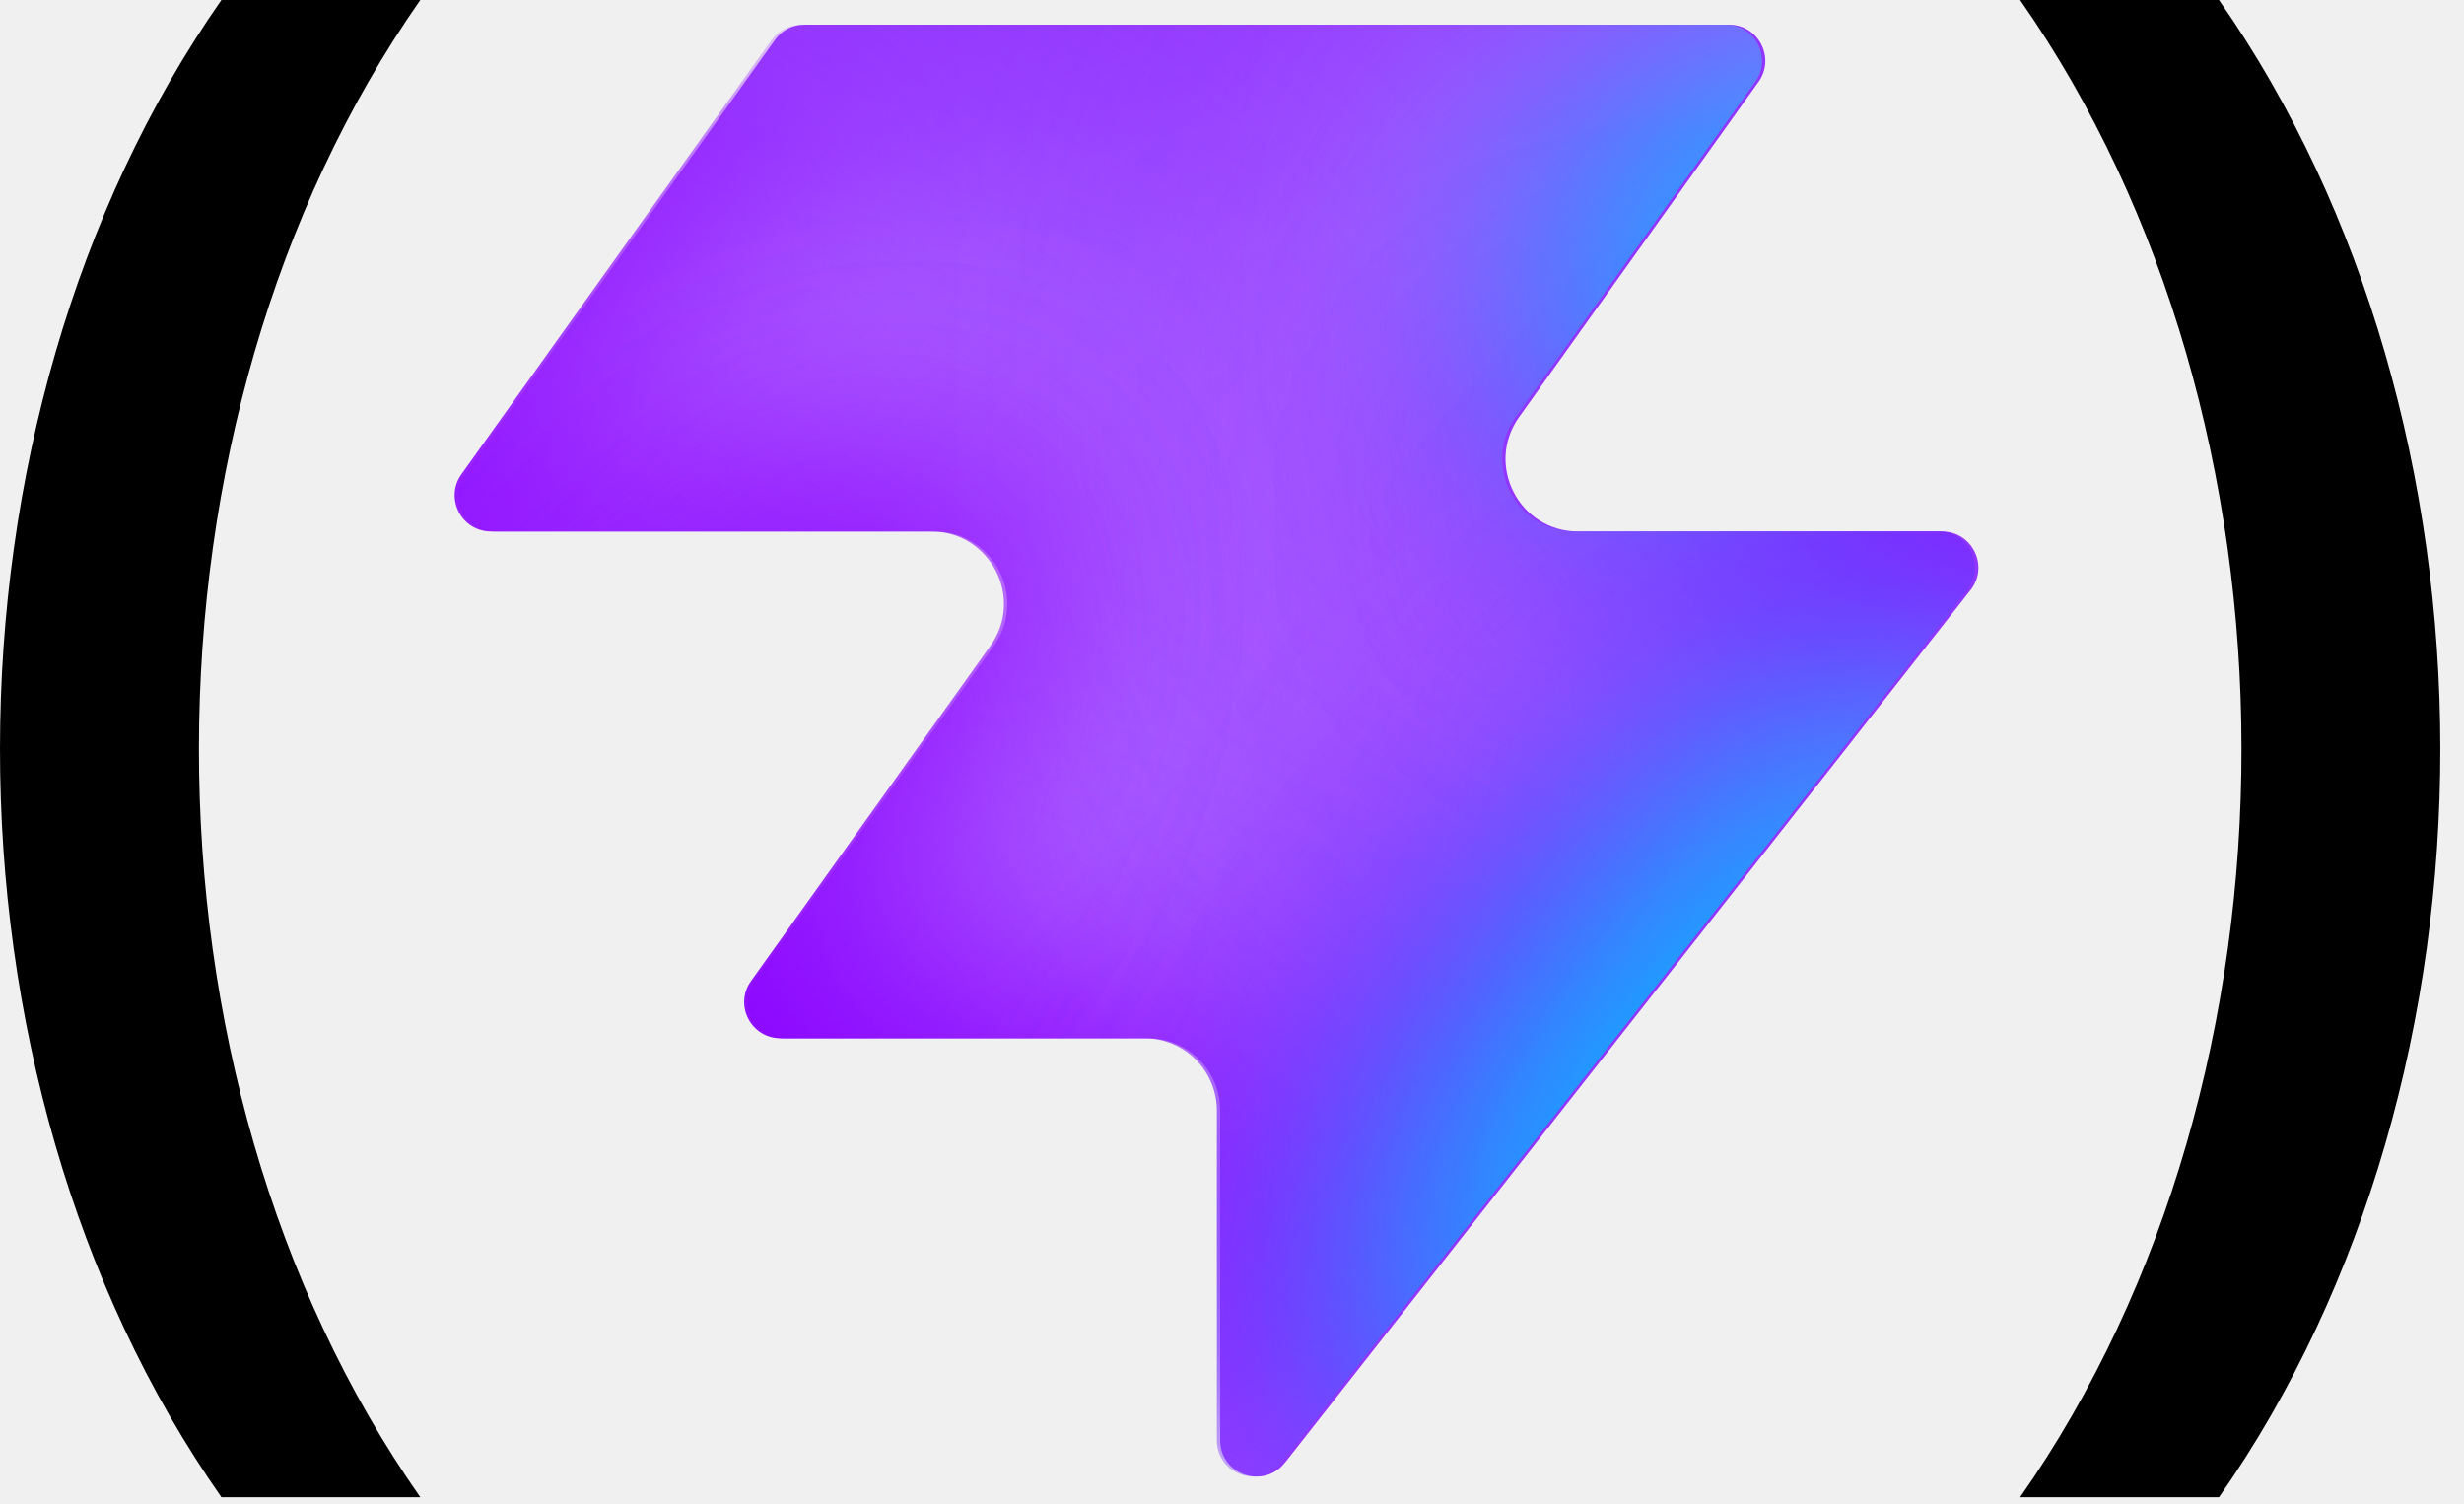
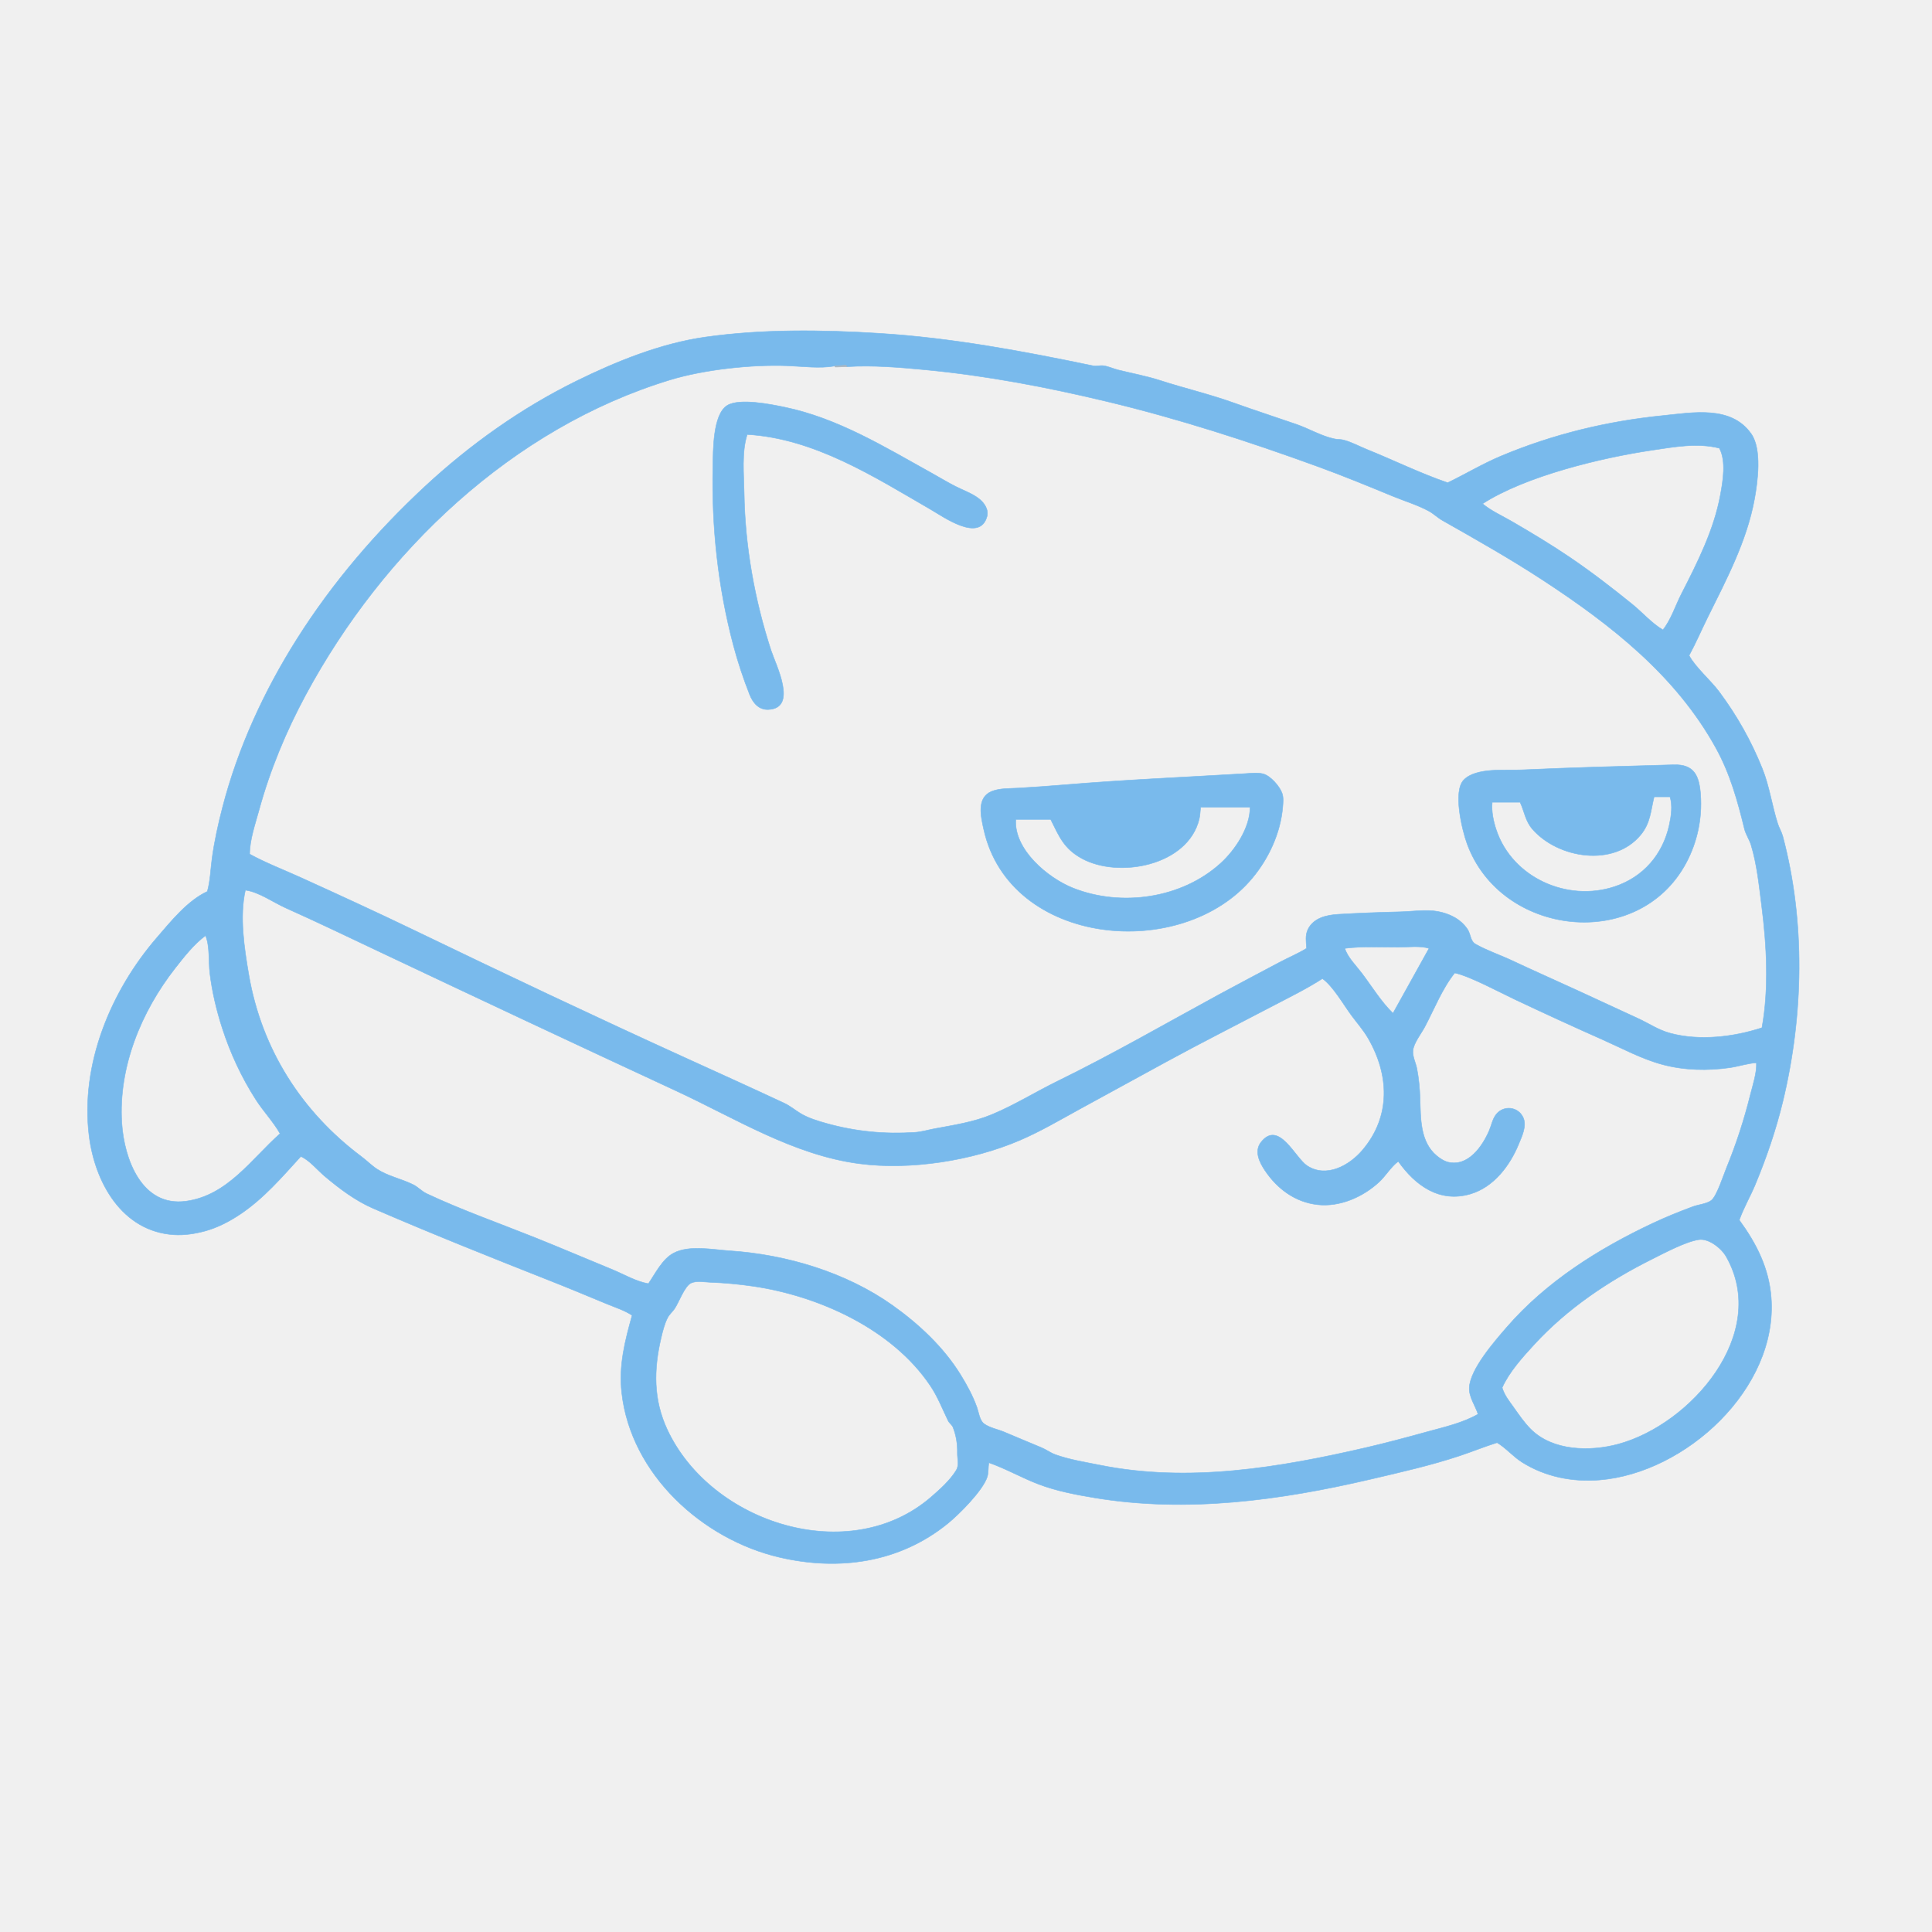
- <svg xmlns="http://www.w3.org/2000/svg" width="77" height="47" fill="none" aria-labelledby="vite-logo-title" viewBox="0 0 77 47">
-   <style>.parenthesis{fill:#000}@media (prefers-color-scheme:dark){.parenthesis{fill:#fff}}</style>
-   <path fill="#9135ff" d="M40.151 45.71c-.663.844-2.02.374-2.02-.699V34.708a2.26 2.26 0 0 0-2.262-2.262H24.493c-.92 0-1.457-1.04-.92-1.788l7.479-10.471c1.07-1.498 0-3.578-1.842-3.578H15.443c-.92 0-1.456-1.04-.92-1.788l9.696-13.576c.213-.297.556-.474.92-.474h28.894c.92 0 1.456 1.04.92 1.788l-7.48 10.472c-1.07 1.497 0 3.578 1.842 3.578h11.376c.944 0 1.474 1.087.89 1.83L40.153 45.712z" />
-   <mask id="a" width="48" height="47" x="14" y="0" maskUnits="userSpaceOnUse" style="mask-type:alpha">
-     <path fill="#000" d="M40.047 45.71c-.663.843-2.02.374-2.02-.699V34.708a2.26 2.26 0 0 0-2.262-2.262H24.389c-.92 0-1.457-1.04-.92-1.788l7.479-10.472c1.07-1.497 0-3.578-1.842-3.578H15.34c-.92 0-1.456-1.04-.92-1.788l9.696-13.575c.213-.297.556-.474.92-.474H53.93c.92 0 1.456 1.04.92 1.788L47.37 13.03c-1.07 1.498 0 3.578 1.842 3.578h11.376c.944 0 1.474 1.088.89 1.831L40.049 45.712z" />
-   </mask>
-   <g mask="url(#a)">
-     <g filter="url(#b)">
-       <ellipse cx="5.508" cy="14.704" fill="#eee6ff" rx="5.508" ry="14.704" transform="rotate(269.814 20.96 11.29)scale(-1 1)" />
-     </g>
-     <g filter="url(#c)">
-       <ellipse cx="10.399" cy="29.851" fill="#eee6ff" rx="10.399" ry="29.851" transform="rotate(89.814 -16.902 -8.275)scale(1 -1)" />
-     </g>
-     <g filter="url(#d)">
-       <ellipse cx="5.508" cy="30.487" fill="#8900ff" rx="5.508" ry="30.487" transform="rotate(89.814 -19.197 -7.127)scale(1 -1)" />
-     </g>
-     <g filter="url(#e)">
-       <ellipse cx="5.508" cy="30.599" fill="#8900ff" rx="5.508" ry="30.599" transform="rotate(89.814 -25.928 4.177)scale(1 -1)" />
-     </g>
-     <g filter="url(#f)">
-       <ellipse cx="5.508" cy="30.599" fill="#8900ff" rx="5.508" ry="30.599" transform="rotate(89.814 -25.738 5.52)scale(1 -1)" />
-     </g>
-     <g filter="url(#g)">
-       <ellipse cx="14.072" cy="22.078" fill="#eee6ff" rx="14.072" ry="22.078" transform="rotate(93.35 31.245 55.578)scale(-1 1)" />
-     </g>
-     <g filter="url(#h)">
-       <ellipse cx="3.47" cy="21.501" fill="#8900ff" rx="3.47" ry="21.501" transform="rotate(89.009 35.419 55.202)scale(-1 1)" />
-     </g>
-     <g filter="url(#i)">
-       <ellipse cx="3.47" cy="21.501" fill="#8900ff" rx="3.47" ry="21.501" transform="rotate(89.009 35.419 55.202)scale(-1 1)" />
-     </g>
-     <g filter="url(#j)">
-       <ellipse cx="14.592" cy="9.743" fill="#8900ff" rx="4.407" ry="29.108" transform="rotate(39.51 14.592 9.743)" />
-     </g>
-     <g filter="url(#k)">
-       <ellipse cx="61.728" cy="-5.321" fill="#8900ff" rx="4.407" ry="29.108" transform="rotate(37.892 61.728 -5.32)" />
-     </g>
-     <g filter="url(#l)">
-       <ellipse cx="55.618" cy="7.104" fill="#00c2ff" rx="5.971" ry="9.665" transform="rotate(37.892 55.618 7.104)" />
-     </g>
-     <g filter="url(#m)">
-       <ellipse cx="12.326" cy="39.103" fill="#8900ff" rx="4.407" ry="29.108" transform="rotate(37.892 12.326 39.103)" />
-     </g>
-     <g filter="url(#n)">
-       <ellipse cx="12.326" cy="39.103" fill="#8900ff" rx="4.407" ry="29.108" transform="rotate(37.892 12.326 39.103)" />
-     </g>
-     <g filter="url(#o)">
-       <ellipse cx="49.857" cy="30.678" fill="#8900ff" rx="4.407" ry="29.108" transform="rotate(37.892 49.857 30.678)" />
-     </g>
-     <g filter="url(#p)">
-       <ellipse cx="52.623" cy="33.171" fill="#00c2ff" rx="5.971" ry="15.297" transform="rotate(37.892 52.623 33.17)" />
-     </g>
-   </g>
-   <path d="M6.919 0c-9.198 13.166-9.252 33.575 0 46.789h6.215c-9.25-13.214-9.196-33.623 0-46.789zm62.424 0h-6.215c9.198 13.166 9.252 33.575 0 46.789h6.215c9.25-13.214 9.196-33.623 0-46.789" class="parenthesis" />
-   <defs>
-     <filter id="b" width="60.045" height="41.654" x="-5.564" y="16.92" color-interpolation-filters="sRGB" filterUnits="userSpaceOnUse">
-       <feFlood flood-opacity="0" result="BackgroundImageFix" />
-       <feBlend in="SourceGraphic" in2="BackgroundImageFix" result="shape" />
-       <feGaussianBlur result="effect1_foregroundBlur_2002_17286" stdDeviation="7.659" />
-     </filter>
-     <filter id="c" width="90.34" height="51.437" x="-40.407" y="-6.762" color-interpolation-filters="sRGB" filterUnits="userSpaceOnUse">
-       <feFlood flood-opacity="0" result="BackgroundImageFix" />
-       <feBlend in="SourceGraphic" in2="BackgroundImageFix" result="shape" />
-       <feGaussianBlur result="effect1_foregroundBlur_2002_17286" stdDeviation="7.659" />
-     </filter>
-     <filter id="d" width="79.355" height="29.4" x="-35.435" y="2.801" color-interpolation-filters="sRGB" filterUnits="userSpaceOnUse">
-       <feFlood flood-opacity="0" result="BackgroundImageFix" />
-       <feBlend in="SourceGraphic" in2="BackgroundImageFix" result="shape" />
-       <feGaussianBlur result="effect1_foregroundBlur_2002_17286" stdDeviation="4.596" />
-     </filter>
-     <filter id="e" width="79.579" height="29.4" x="-30.84" y="20.8" color-interpolation-filters="sRGB" filterUnits="userSpaceOnUse">
-       <feFlood flood-opacity="0" result="BackgroundImageFix" />
-       <feBlend in="SourceGraphic" in2="BackgroundImageFix" result="shape" />
-       <feGaussianBlur result="effect1_foregroundBlur_2002_17286" stdDeviation="4.596" />
-     </filter>
-     <filter id="f" width="79.579" height="29.4" x="-29.307" y="21.949" color-interpolation-filters="sRGB" filterUnits="userSpaceOnUse">
-       <feFlood flood-opacity="0" result="BackgroundImageFix" />
-       <feBlend in="SourceGraphic" in2="BackgroundImageFix" result="shape" />
-       <feGaussianBlur result="effect1_foregroundBlur_2002_17286" stdDeviation="4.596" />
-     </filter>
-     <filter id="g" width="74.749" height="58.852" x="29.961" y="-17.13" color-interpolation-filters="sRGB" filterUnits="userSpaceOnUse">
-       <feFlood flood-opacity="0" result="BackgroundImageFix" />
-       <feBlend in="SourceGraphic" in2="BackgroundImageFix" result="shape" />
-       <feGaussianBlur result="effect1_foregroundBlur_2002_17286" stdDeviation="7.659" />
-     </filter>
-     <filter id="h" width="61.377" height="25.362" x="37.754" y="3.055" color-interpolation-filters="sRGB" filterUnits="userSpaceOnUse">
-       <feFlood flood-opacity="0" result="BackgroundImageFix" />
-       <feBlend in="SourceGraphic" in2="BackgroundImageFix" result="shape" />
-       <feGaussianBlur result="effect1_foregroundBlur_2002_17286" stdDeviation="4.596" />
-     </filter>
-     <filter id="i" width="61.377" height="25.362" x="37.754" y="3.055" color-interpolation-filters="sRGB" filterUnits="userSpaceOnUse">
-       <feFlood flood-opacity="0" result="BackgroundImageFix" />
-       <feBlend in="SourceGraphic" in2="BackgroundImageFix" result="shape" />
-       <feGaussianBlur result="effect1_foregroundBlur_2002_17286" stdDeviation="4.596" />
-     </filter>
-     <filter id="j" width="56.045" height="63.649" x="-13.43" y="-22.082" color-interpolation-filters="sRGB" filterUnits="userSpaceOnUse">
-       <feFlood flood-opacity="0" result="BackgroundImageFix" />
-       <feBlend in="SourceGraphic" in2="BackgroundImageFix" result="shape" />
-       <feGaussianBlur result="effect1_foregroundBlur_2002_17286" stdDeviation="4.596" />
-     </filter>
-     <filter id="k" width="54.814" height="64.646" x="34.321" y="-37.644" color-interpolation-filters="sRGB" filterUnits="userSpaceOnUse">
-       <feFlood flood-opacity="0" result="BackgroundImageFix" />
-       <feBlend in="SourceGraphic" in2="BackgroundImageFix" result="shape" />
-       <feGaussianBlur result="effect1_foregroundBlur_2002_17286" stdDeviation="4.596" />
-     </filter>
-     <filter id="l" width="33.541" height="35.313" x="38.847" y="-10.552" color-interpolation-filters="sRGB" filterUnits="userSpaceOnUse">
-       <feFlood flood-opacity="0" result="BackgroundImageFix" />
-       <feBlend in="SourceGraphic" in2="BackgroundImageFix" result="shape" />
-       <feGaussianBlur result="effect1_foregroundBlur_2002_17286" stdDeviation="4.596" />
-     </filter>
-     <filter id="m" width="54.814" height="64.646" x="-15.081" y="6.78" color-interpolation-filters="sRGB" filterUnits="userSpaceOnUse">
-       <feFlood flood-opacity="0" result="BackgroundImageFix" />
-       <feBlend in="SourceGraphic" in2="BackgroundImageFix" result="shape" />
-       <feGaussianBlur result="effect1_foregroundBlur_2002_17286" stdDeviation="4.596" />
-     </filter>
-     <filter id="n" width="54.814" height="64.646" x="-15.081" y="6.78" color-interpolation-filters="sRGB" filterUnits="userSpaceOnUse">
-       <feFlood flood-opacity="0" result="BackgroundImageFix" />
-       <feBlend in="SourceGraphic" in2="BackgroundImageFix" result="shape" />
-       <feGaussianBlur result="effect1_foregroundBlur_2002_17286" stdDeviation="4.596" />
-     </filter>
-     <filter id="o" width="54.814" height="64.646" x="22.45" y="-1.645" color-interpolation-filters="sRGB" filterUnits="userSpaceOnUse">
-       <feFlood flood-opacity="0" result="BackgroundImageFix" />
-       <feBlend in="SourceGraphic" in2="BackgroundImageFix" result="shape" />
-       <feGaussianBlur result="effect1_foregroundBlur_2002_17286" stdDeviation="4.596" />
-     </filter>
-     <filter id="p" width="39.409" height="43.623" x="32.919" y="11.36" color-interpolation-filters="sRGB" filterUnits="userSpaceOnUse">
-       <feFlood flood-opacity="0" result="BackgroundImageFix" />
-       <feBlend in="SourceGraphic" in2="BackgroundImageFix" result="shape" />
-       <feGaussianBlur result="effect1_foregroundBlur_2002_17286" stdDeviation="4.596" />
-     </filter>
-   </defs>
+ <svg xmlns="http://www.w3.org/2000/svg" viewBox="0 0 976 976" width="976" height="976">
+   <path d="M731.33 243.86C740.41 239.47 749.06 234.25 758.39 230.34C784.51 219.4 811.76 212.79 839.89 209.96C855.1 208.43 874.54 204.66 884.69 219.19C890.1 226.93 887.98 243.14 886.34 252.04C882.4 273.54 872.13 292.75 862.54 312.16C859.43 318.46 856.65 324.95 853.29 331.13C856.45 337.09 864.2 343.69 868.51 349.49C877.46 361.5 884.71 374.38 890.28 388.29C893.92 397.37 895.12 406.9 898.08 416.12C898.79 418.33 900.03 420.26 900.63 422.54C912.11 465.69 911.1 513.03 900.69 556.25C897.22 570.65 892.4 584.73 886.72 598.4C884.22 604.43 880.79 610.21 878.65 616.35C887.31 628.25 893.63 640.57 894.76 655.57C898.23 701.44 851.53 744.19 807.99 747.65C794.33 748.74 780.61 746.04 768.96 738.71C764.38 735.83 760.84 731.51 756.29 728.79C749.98 730.76 743.83 733.28 737.56 735.37C722.83 740.28 707.45 743.75 692.34 747.28C646.76 757.93 599.7 764.37 553.07 756.67C543.53 755.09 533.58 753.2 524.51 749.72C516.1 746.5 508.15 741.92 499.59 738.92C499.09 741.26 499.46 743.79 498.72 746.1C496.49 753.02 484.44 765.06 478.71 769.7C454.33 789.45 423.79 793.71 393.75 786.7C354.69 777.58 318.68 744.68 314.09 703.61C312.54 689.77 315.67 677.6 319.33 664.48C315.44 661.89 310.61 660.4 306.28 658.59C296.59 654.56 286.89 650.53 277.13 646.68C247.53 635 217.8 623.11 188.59 610.48C179.63 606.61 171.41 600.42 163.95 594.12C160.31 591.05 156.25 586.01 151.97 584.21C142.44 594.64 133.45 605.2 121.64 613.2C116.16 616.91 110.05 620.12 103.65 621.87C98.53 623.26 93.11 624.11 87.8 623.76C61.66 622.05 47.99 597.42 45.03 573.93C40.48 537.83 55.93 500.67 79.27 473.66C86.37 465.43 94.77 454.95 104.73 450.36C106.26 444.98 106.37 439.18 107.13 433.64C108.32 424.94 110.22 416.34 112.43 407.83C120.23 377.71 133.52 348.86 150.14 322.6C168.11 294.19 190.24 268.41 214.85 245.58C237.55 224.53 263.27 206.24 291.06 192.55C311.24 182.61 333.7 173.51 356.09 170.31C384.91 166.2 415.34 166.58 444.33 168.4C480.81 170.69 516.38 177.33 552.07 184.76C553.91 185.14 555.69 184.51 557.52 184.76C559.91 185.08 562.43 186.29 564.82 186.88C571.91 188.63 579.26 189.99 586.22 192.24C598.45 196.2 611.12 199.15 623.24 203.51C633.78 207.3 644.48 210.74 655.08 214.42C661.44 216.63 667.74 220.45 674.38 221.76C675.76 222.03 677.16 221.91 678.53 222.24C682.6 223.22 686.64 225.48 690.52 227.04C704.07 232.5 717.54 239.14 731.33 243.86ZM427.95 185.23C427.76 184.99 427.58 184.75 427.39 184.51C425.46 184.65 423.53 184.78 421.6 184.92C413.95 186.22 405.64 185.09 397.95 184.77C379.97 184.04 355.69 186.66 338.45 191.92C258.67 216.24 193.47 278.62 154.47 350.98C144.47 369.54 136.35 389.1 130.79 409.45C128.9 416.37 126.13 424.27 126.12 431.47C134.17 435.9 143.32 439.4 151.75 443.23C171.09 452.01 190.46 460.9 209.58 470.12C254.8 491.94 300.27 513.48 345.96 534.28C362.68 541.89 379.41 549.46 396.05 557.23C399.15 558.68 401.42 560.65 404.27 562.4C408.22 564.83 413.28 566.35 417.73 567.58C432.38 571.64 446.96 573.05 462.15 572.04C465.57 571.82 468.66 570.84 471.96 570.22C481.79 568.37 491.78 566.92 501.15 563C512.61 558.22 523.1 551.64 534.21 546.2C562 532.6 588.81 517.12 615.98 502.34C626.01 496.89 636.14 491.6 646.22 486.23C650.76 483.81 655.68 481.77 660.04 479.09C659.88 475.82 659.25 472.62 660.73 469.53C663.55 463.68 670.22 462.23 676.07 461.88C686.45 461.27 696.87 460.87 707.27 460.63C713.35 460.49 720.27 459.34 726.28 460.44C732.29 461.54 737.93 464.3 741.38 469.49C743.07 472.04 742.68 475.43 745.49 477C751.32 480.26 757.9 482.46 763.95 485.3C774.89 490.45 785.98 495.33 796.97 500.39C807.12 505.07 817.27 509.77 827.42 514.45C833.04 517.03 837.73 520.35 843.84 521.98C858.6 525.92 875.75 523.9 890.09 519.2C893.71 499.35 892.49 477.37 889.93 457.46C888.63 447.31 887.59 436.77 884.62 426.94C883.74 424.02 881.97 421.68 881.23 418.65C877.75 404.38 874 390.86 866.84 377.87C846.65 341.26 813.93 315.67 779.57 293.17C763.07 282.37 745.86 272.63 728.7 262.91C726.24 261.52 724.26 259.51 721.81 258.17C716.11 255.08 709.56 253.12 703.56 250.65C691.07 245.5 678.59 240.36 665.84 235.72C630.8 222.96 595.23 211.45 558.88 202.75C528.68 195.53 498.52 189.78 467.56 186.82C454.4 185.57 441.12 184.43 427.95 185.23ZM377.48 219.48C374.57 228.35 375.78 239.85 375.92 249.13C376.35 275.92 381.19 302.98 389.48 328.46C391.86 335.79 403.22 357.74 388.17 358.43C383.26 358.66 380.3 354.95 378.69 350.84C375.51 342.76 372.72 334.38 370.5 326C362.69 296.51 359.46 266.25 360.13 235.76C360.3 228.08 359.97 209.24 367.46 204.77C373.66 201.08 389.31 204.23 396.29 205.68C423.37 211.29 446.98 225.86 470.86 239.11C474.87 241.34 478.76 243.72 482.86 245.79C486.68 247.72 491.15 249.28 494.55 251.93C497.26 254.04 499.6 257.46 498.57 261.05C494.8 274.15 476.64 261.11 470.32 257.46C441.54 240.79 411.54 221.52 377.48 219.48ZM868.6 226.42C857.52 223.57 845.91 225.76 834.73 227.41C809.14 231.18 770.78 240.4 748.95 254.47C753.3 258.11 758.93 260.6 763.82 263.45C773.68 269.19 783.56 275.11 793 281.51C803.88 288.9 814.35 296.94 824.55 305.22C829.65 309.36 834.46 314.91 840.07 318.2C844.14 313.13 846.45 305.81 849.44 299.97C857.55 284.14 865.87 267.63 869.1 250.02C870.39 243.01 872.11 232.98 868.6 226.42ZM845.54 386.35C856 386.05 858.42 392.03 859.1 401.54C859.95 413.45 857.41 425.47 851.77 435.98C827.57 481.09 758.12 473.03 741.1 426.13C738.57 419.15 733.93 399.79 739.43 394.04C745.56 387.62 760.49 389.29 768.77 388.91C794.34 387.73 819.94 387.07 845.54 386.35ZM629.06 390.81C631.99 390.64 635.16 390.21 638.04 390.92C641.72 391.81 646.52 397.24 647.72 400.85C648.45 403.03 648.18 405.54 647.99 407.78C646.86 420.76 641.06 433.41 632.81 443.38C597.34 486.32 509.93 478.17 496.93 418.85C495.53 412.47 493.25 402.97 500.95 399.79C505.07 398.1 510.36 398.37 514.74 398.1C522.46 397.63 530.21 397.1 537.91 396.45C568.23 393.91 598.69 392.62 629.06 390.81ZM843.64 402.54C840.96 402.54 838.29 402.54 835.62 402.54C833.83 409.74 833.82 415.77 828.76 421.85C815.12 438.23 787.03 433.63 774.16 418.87C770.52 414.7 770.12 409.93 767.91 405.27C763.21 405.27 758.51 405.27 753.82 405.27C753.38 409.96 754.41 414.9 755.92 419.35C764.01 443.36 791.74 455.84 815.65 447.9C830.22 443.07 840.05 431.63 843.29 416.73C844.28 412.18 845.03 406.94 843.64 402.54ZM631.5 407.76C623.18 407.76 614.87 407.76 606.55 407.76C606.27 409.76 606.27 411.85 605.79 413.81C600.07 437.37 565.02 443.92 546.39 433.6C537.41 428.63 535.05 422.52 530.78 413.94C524.9 413.94 519.02 413.94 513.14 413.94C512.11 429.18 529.34 443.56 542.1 448.63C566.5 458.31 597.01 453.92 616.61 436.13C624.03 429.4 631.54 418.03 631.5 407.76ZM668.05 494.37C659.93 499.61 651.08 503.91 642.52 508.4C624.8 517.68 606.91 526.73 589.35 536.29C574.72 544.25 560.12 552.24 545.52 560.24C535.42 565.78 525.58 571.6 515 576.12C491.02 586.38 459.77 591.27 433.95 587.84C400.77 583.44 371.49 564.95 341.61 551.09C291.56 527.88 241.59 504.4 191.72 480.8C175.96 473.35 160.21 465.76 144.29 458.64C138.02 455.83 130.75 450.57 123.96 449.67C120.92 463.07 123.4 479.08 125.69 492.46C132.12 529.92 152.29 561.63 182.64 584.33C185.31 586.33 187.79 588.86 190.56 590.66C196.03 594.21 202.89 595.55 208.71 598.44C211.2 599.67 213.02 601.82 215.6 603.03C233.3 611.35 252.08 617.93 270.24 625.2C283.31 630.43 296.26 635.99 309.29 641.33C315.15 643.74 321.33 647.42 327.56 648.48C331.07 643.37 334.57 636.08 340.25 633.06C348.18 628.84 360.01 631.31 368.56 631.87C397.06 633.72 427.29 642.7 450.78 659.36C464.05 668.78 476.65 680.53 485.24 694.45C488.5 699.75 491.46 705.16 493.55 711.05C494.44 713.54 494.86 717.5 497.04 719.18C499.76 721.26 504.01 722.05 507.15 723.35C513.45 725.97 519.71 728.68 526.03 731.26C528.51 732.27 530.58 733.9 533.07 734.81C540.3 737.42 548.09 738.62 555.59 740.13C600.36 749.15 646.02 741.47 689.88 731.35C700.34 728.93 710.63 726.16 720.99 723.3C729.52 720.94 738.95 718.86 746.67 714.4C745.28 710.03 742.05 705.81 742.26 701.03C742.67 691.67 755.04 677.6 761.09 670.6C781.07 647.51 807.56 630.83 834.97 617.94C841.56 614.84 848.36 612.09 855.19 609.56C857.89 608.56 862.27 608.15 864.51 606.42C867.27 604.3 870.71 593.57 872.16 590.04C877.08 578.02 881.09 565.7 884.23 553.09C885.51 547.98 887.51 542.16 887.31 536.89C882.83 537.17 878.43 538.69 873.94 539.35C862.74 540.98 850.83 540.72 839.87 537.78C829.28 534.94 819.56 529.62 809.58 525.19C794.65 518.58 779.75 511.72 764.98 504.74C757.32 501.12 742.48 493.11 734.9 491.5C728.6 499.33 724.46 509.91 719.76 518.78C717.97 522.15 714.12 526.96 713.77 530.78C713.51 533.66 715.18 536.89 715.75 539.7C716.72 544.61 717.2 549.84 717.37 554.85C717.7 564.84 717.27 576.82 725.86 583.92C727.47 585.25 729.45 586.57 731.5 587.08C741.69 589.6 748.98 579 752.38 570.97C753.51 568.3 754.02 565.22 755.87 562.91C759.59 558.26 766.85 559.01 769.42 564.44C771.44 568.71 768.87 573.89 767.24 577.89C762.78 588.81 754.58 599.74 742.75 603.19C727.07 607.75 714.96 598.79 706.37 586.7C702.71 589.37 700.05 594.03 696.6 597.21C688.39 604.77 676.7 609.88 665.41 608.55C654.23 607.23 645.26 600.56 639.08 591.38C636.25 587.18 633.45 581.53 637.1 576.93C646.04 565.67 654.28 584.92 660.28 588.87C670.05 595.3 681.7 588.8 688.35 580.94C702.78 563.88 701.85 542.85 691.04 524.32C688.69 520.3 685.52 516.71 682.76 512.98C678.71 507.52 673.4 498.13 668.05 494.37ZM103.84 472.64C97.93 477 92.98 483.37 88.47 489.12C71.32 511.03 59.73 539.12 61.53 567.33C62.68 585.34 71.48 609.9 94 606.81C114.98 603.93 126.97 585.57 141.49 572.68C138.08 566.66 133.08 561.46 129.32 555.61C122.04 544.29 116.34 532.02 112.23 519.22C109.35 510.25 107.13 500.92 106.01 491.57C105.3 485.64 106.07 478 103.84 472.64ZM721.91 479.09C717.29 477.65 711.33 478.48 706.37 478.5C697.5 478.54 688.16 477.96 679.37 479.09C680.76 483.65 685.09 487.83 688 491.69C693.05 498.38 697.69 506.04 703.7 511.88C709.77 500.95 715.84 490.02 721.91 479.09ZM758.85 701.03C760.07 704.97 762.32 707.67 764.66 710.96C767.36 714.75 769.93 718.58 773.24 721.91C784.34 733.1 803.27 733.37 817.39 729.57C854.27 719.64 894.14 673.68 872.03 634.81C869.69 630.69 863.32 625.47 858.16 626.24C851.54 627.23 840.71 633.01 834.47 636.13C812.48 647.12 791.77 661.03 775.04 679.22C769.22 685.55 762.36 693.13 758.85 701.03ZM349.13 648.15C345.77 649.71 342.89 658.11 340.72 661.21C339.69 662.68 338.14 664.01 337.3 665.62C335.69 668.69 334.74 672.59 333.95 675.95C330.21 691.93 330.01 707.04 337.12 722.26C359.25 769.59 429.18 792.03 470.48 756.18C474.92 752.32 479.9 747.87 483.02 742.82C484.71 740.09 483.59 737.03 483.65 734.01C483.73 729.5 483.1 725.4 481.49 721.14C480.95 719.73 479.61 719.01 478.99 717.74C476.02 711.66 473.78 705.68 469.93 699.95C450.6 671.25 413.44 654.54 380.15 649.73C373.03 648.7 365.95 648.05 358.76 647.78C355.89 647.67 351.81 646.91 349.13 648.15Z" fill="#79baec" fill-rule="evenodd" stroke="#79baec" stroke-width="0.25" stroke-linejoin="round" />
+   <path d="M421.6 184.92C423.53 184.78 425.46 184.65 427.39 184.51C427.58 184.75 427.76 184.99 427.95 185.23C425.98 185.29 424.01 185.35 422.04 185.42C421.89 185.25 421.74 185.08 421.6 184.92Z" fill="#a7b6c2" fill-rule="evenodd" stroke="#a7b6c2" stroke-width="0.25" stroke-linejoin="round" />
</svg>
